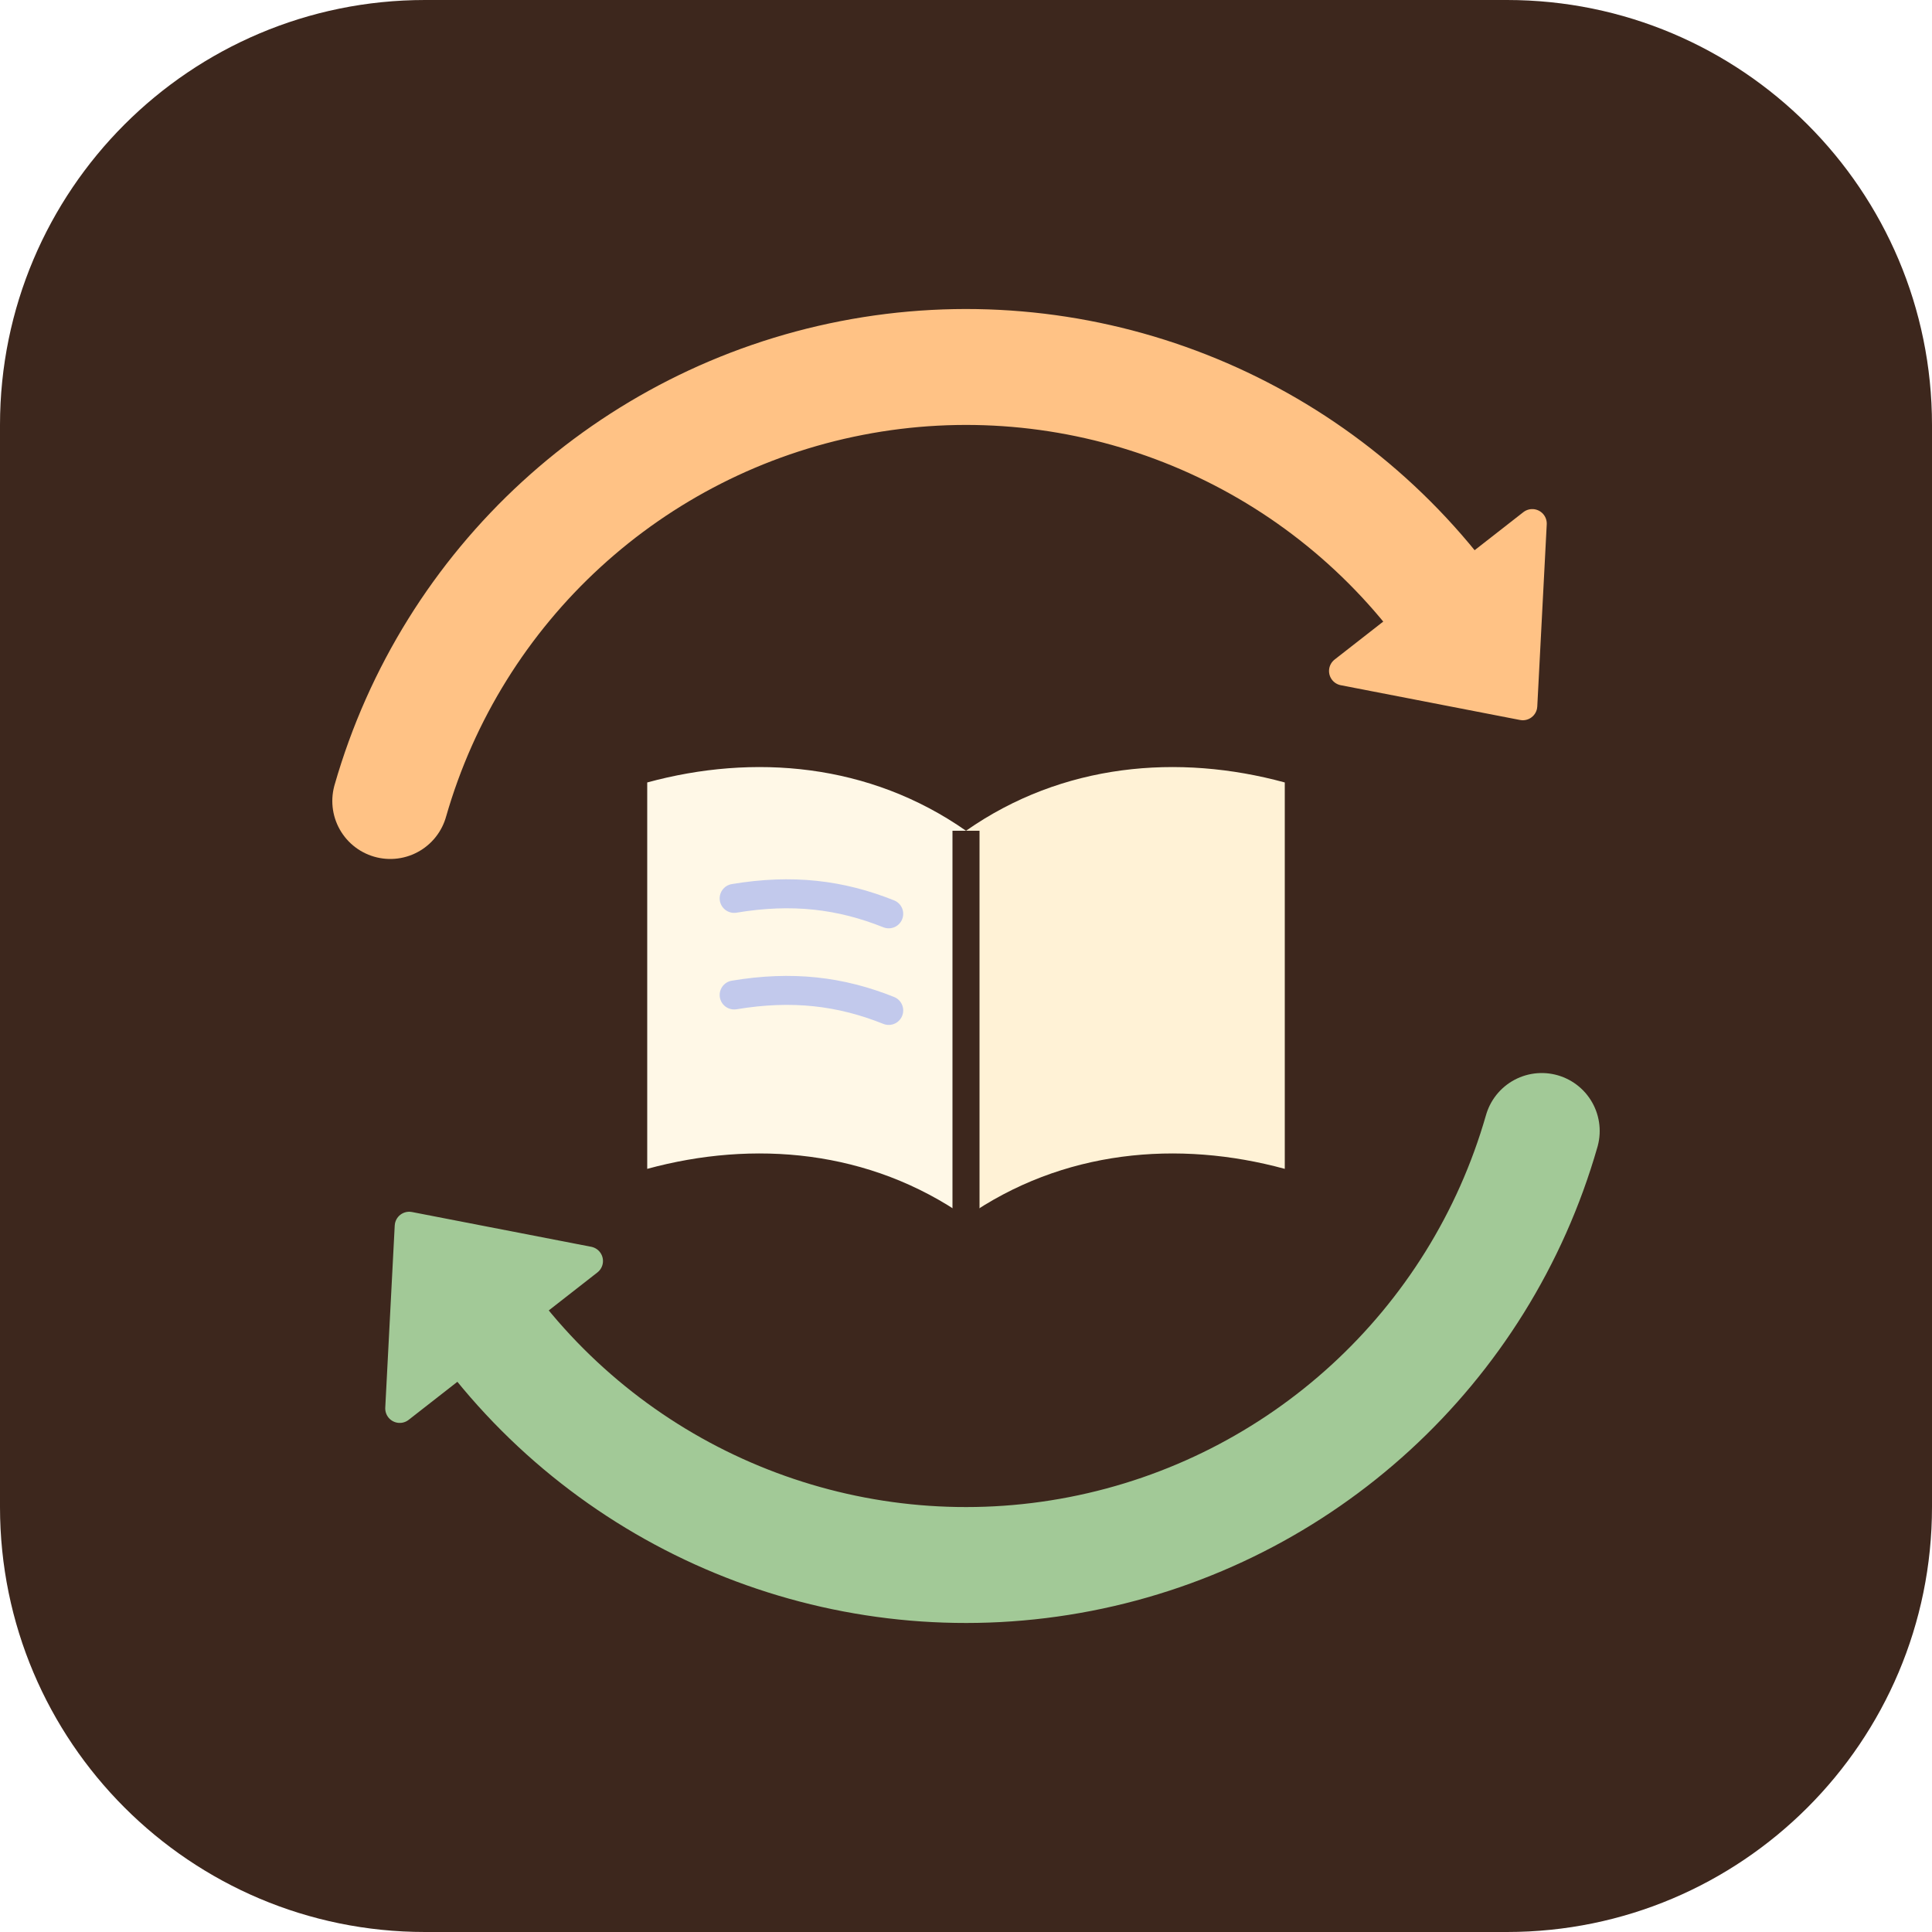
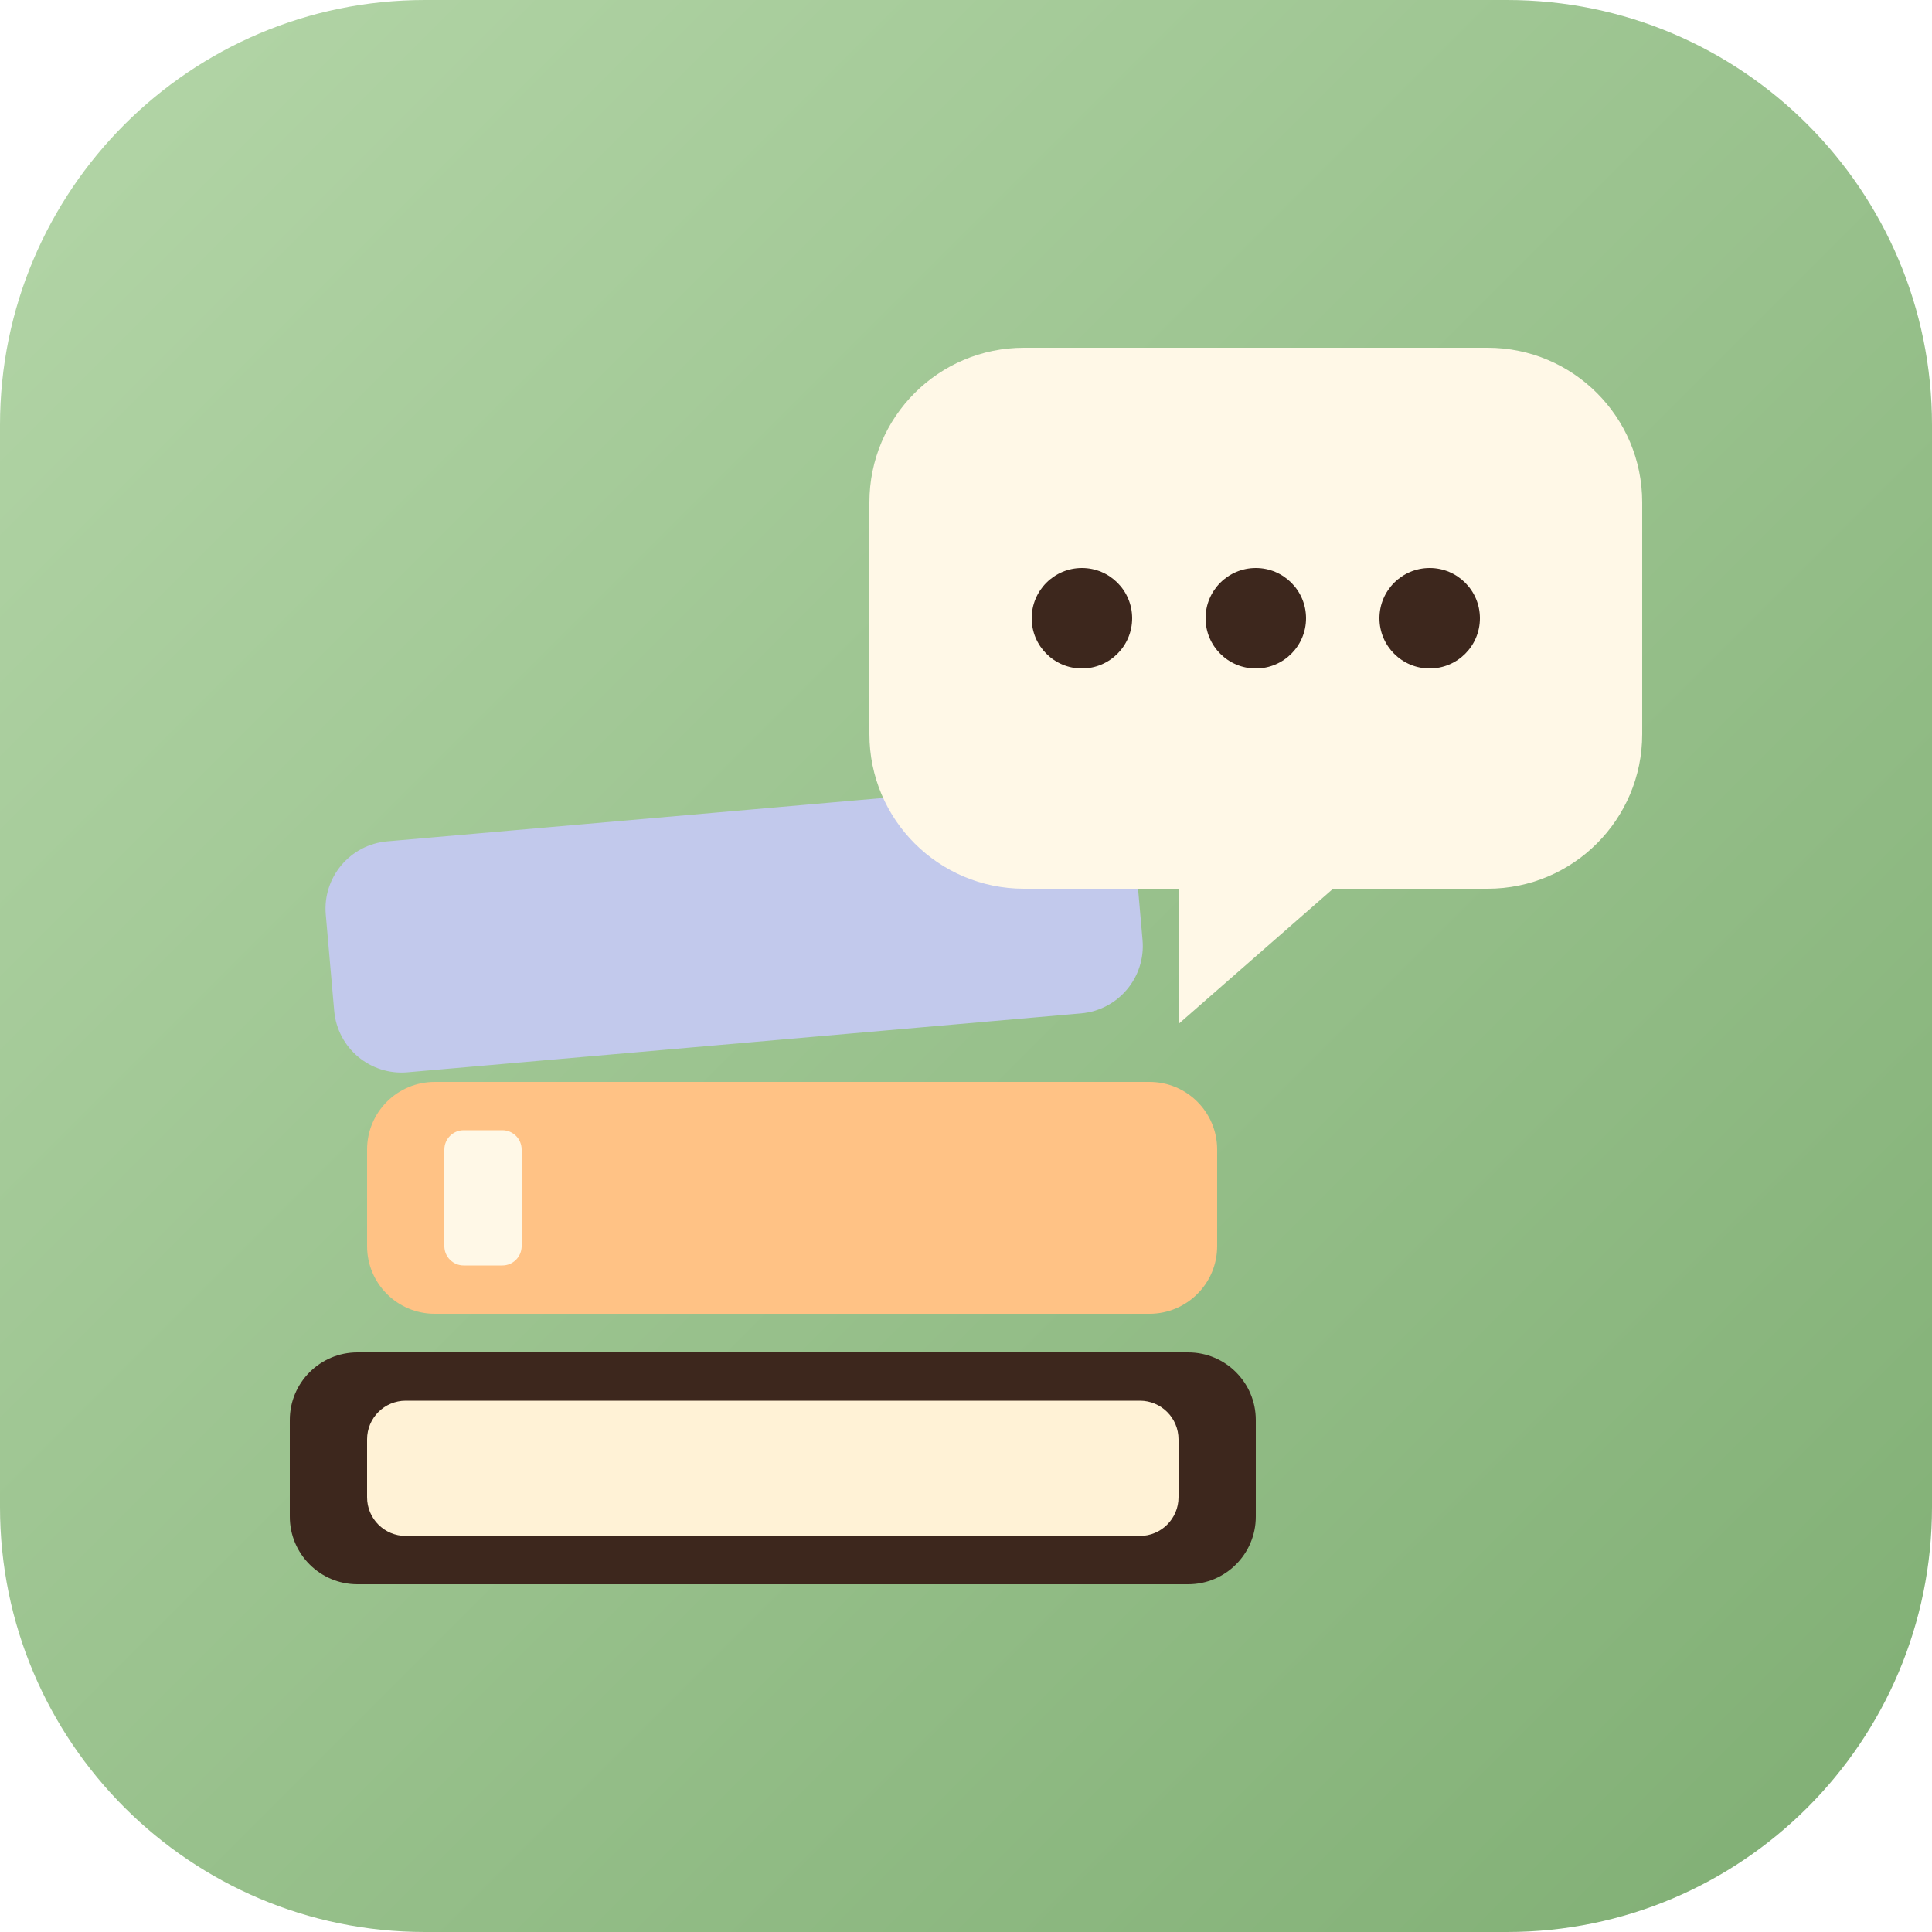
<svg xmlns="http://www.w3.org/2000/svg" viewBox="0 0 100 100">
-   <defs />
-   <rect width="100" height="100" rx="22" fill="#3D271D" />
+   <defs>
+     <linearGradient id="ifx5cebg" x1="0" y1="0" x2="1" y2="1">
+       <stop offset="0" stop-color="#B4D6A8" />
+       <stop offset="1" stop-color="#7FAE73" />
+     </linearGradient>
+   </defs>
+   <rect width="100" height="100" rx="22" fill="url(#ifx5cebg)" />
  <g transform="translate(0 0) scale(1)">
-     <path d="M20.20 41.46 A31 31 0 0 1 74.43 30.91" fill="none" stroke="#FFC285" stroke-width="6" stroke-linecap="round" />
-     <path d="M79.31 27.10 L78.82 36.53 L69.54 34.73 Z" fill="#FFC285" stroke="#FFC285" stroke-width="1.5" stroke-linejoin="round" />
-     <path d="M79.80 58.54 A31 31 0 0 1 25.57 69.09" fill="none" stroke="#A2C997" stroke-width="6" stroke-linecap="round" />
-     <path d="M20.69 72.90 L21.18 63.47 L30.46 65.27 Z" fill="#A2C997" stroke="#A2C997" stroke-width="1.5" stroke-linejoin="round" />
-     <path d="M50 43 C45 39.5 39 39 33.5 40.5 L33.5 60.5 C39 59 45 59.5 50 63 Z" fill="#FFF8E7" />
-     <path d="M50 43 C55 39.5 61 39 66.5 40.5 L66.5 60.5 C61 59 55 59.5 50 63 Z" fill="#FFF2D6" />
-     <path d="M50 43 L50 63" stroke="#3D271D" stroke-width="1.4" />
-     <path d="M38 46.5 C41 46 43.5 46.3 46 47.3 M38 51.5 C41 51 43.5 51.3 46 52.3" stroke="#C2C9EC" stroke-width="1.5" stroke-linecap="round" fill="none" />
+     <g transform="translate(-3 4)">
+       <rect x="18" y="66" width="50" height="12" rx="3.5" fill="#3D271D" />
+       <rect x="22" y="68.5" width="42" height="7" rx="2" fill="#FFF2D6" />
+       <rect x="22" y="52" width="44" height="12" rx="3.5" fill="#FFC285" />
+       <rect x="26" y="54.5" width="4" height="7" rx="1" fill="#FFF8E7" />
+       <rect x="20" y="38" width="42" height="12" rx="3.5" fill="#C2C9EC" transform="rotate(-5 41 44)" />
+       <path d="M56 14 H80 A8 8 0 0 1 88 22 V34 A8 8 0 0 1 80 42 H72 L64 49 V42 H56 A8 8 0 0 1 48 34 V22 A8 8 0 0 1 56 14 Z" fill="#FFF8E7" />
+       <circle cx="59" cy="28" r="2.6" fill="#3D271D" />
+       <circle cx="68" cy="28" r="2.6" fill="#3D271D" />
+       <circle cx="77" cy="28" r="2.6" fill="#3D271D" />
+     </g>
  </g>
</svg>
